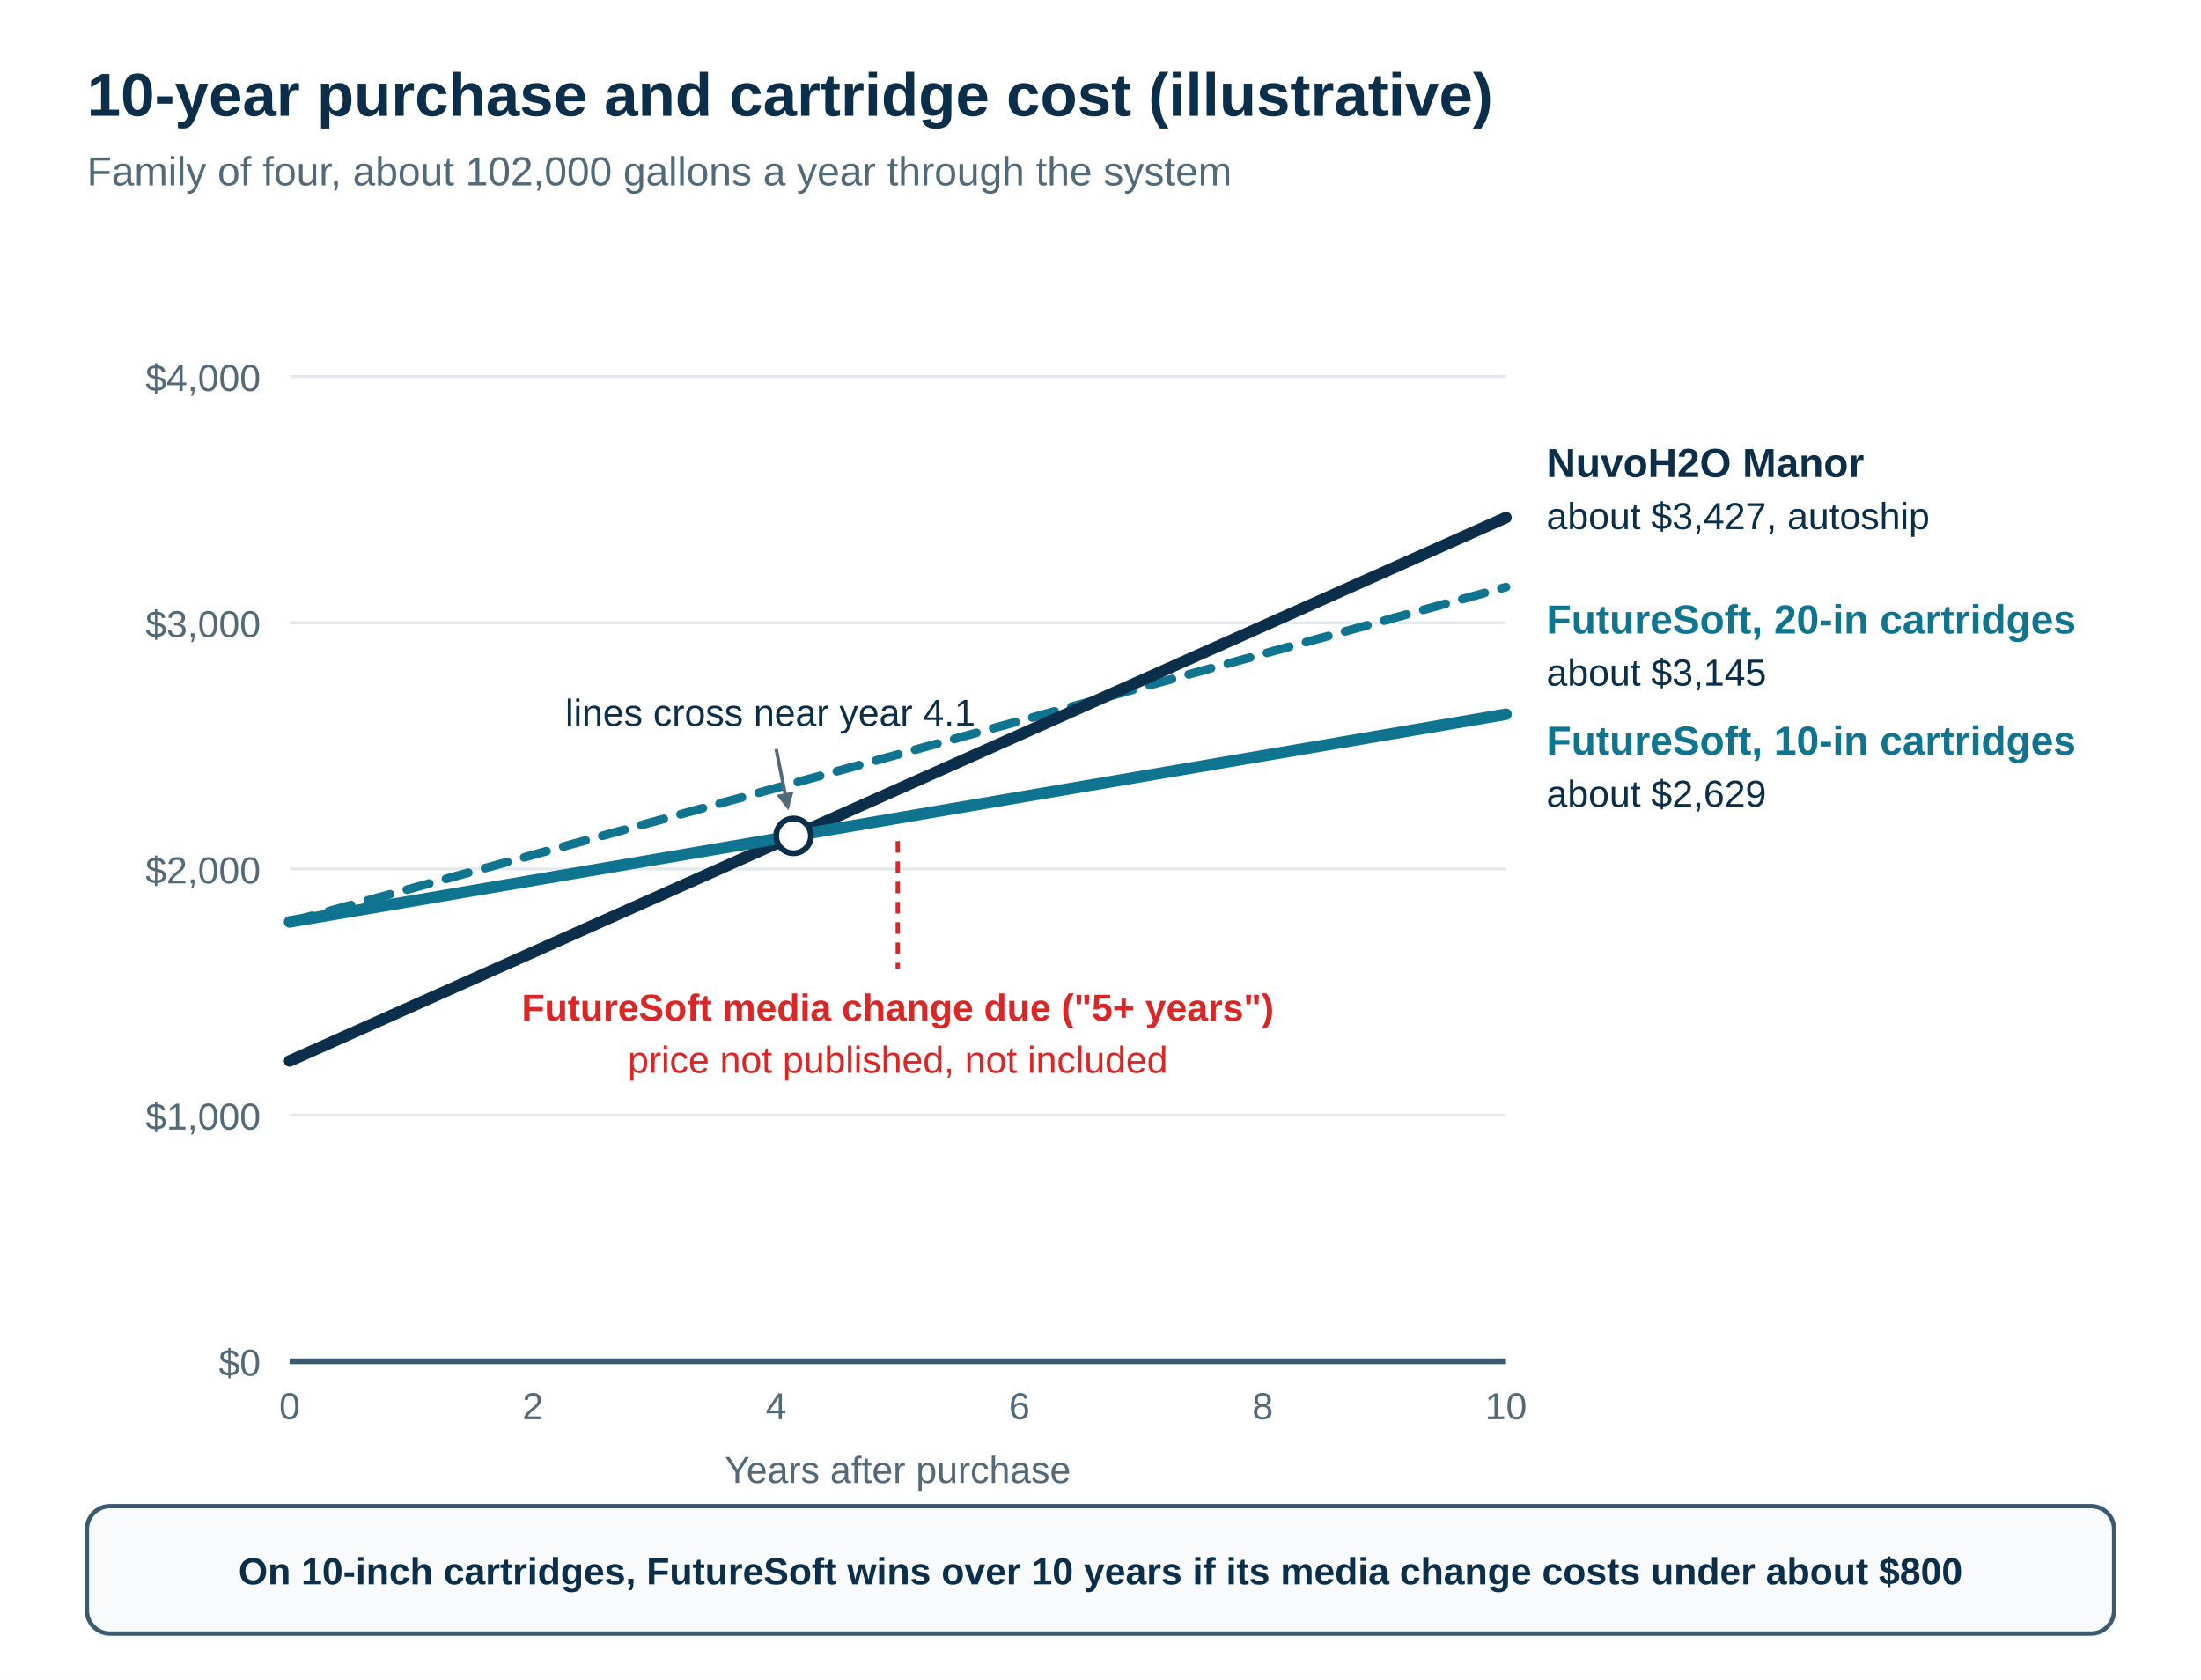
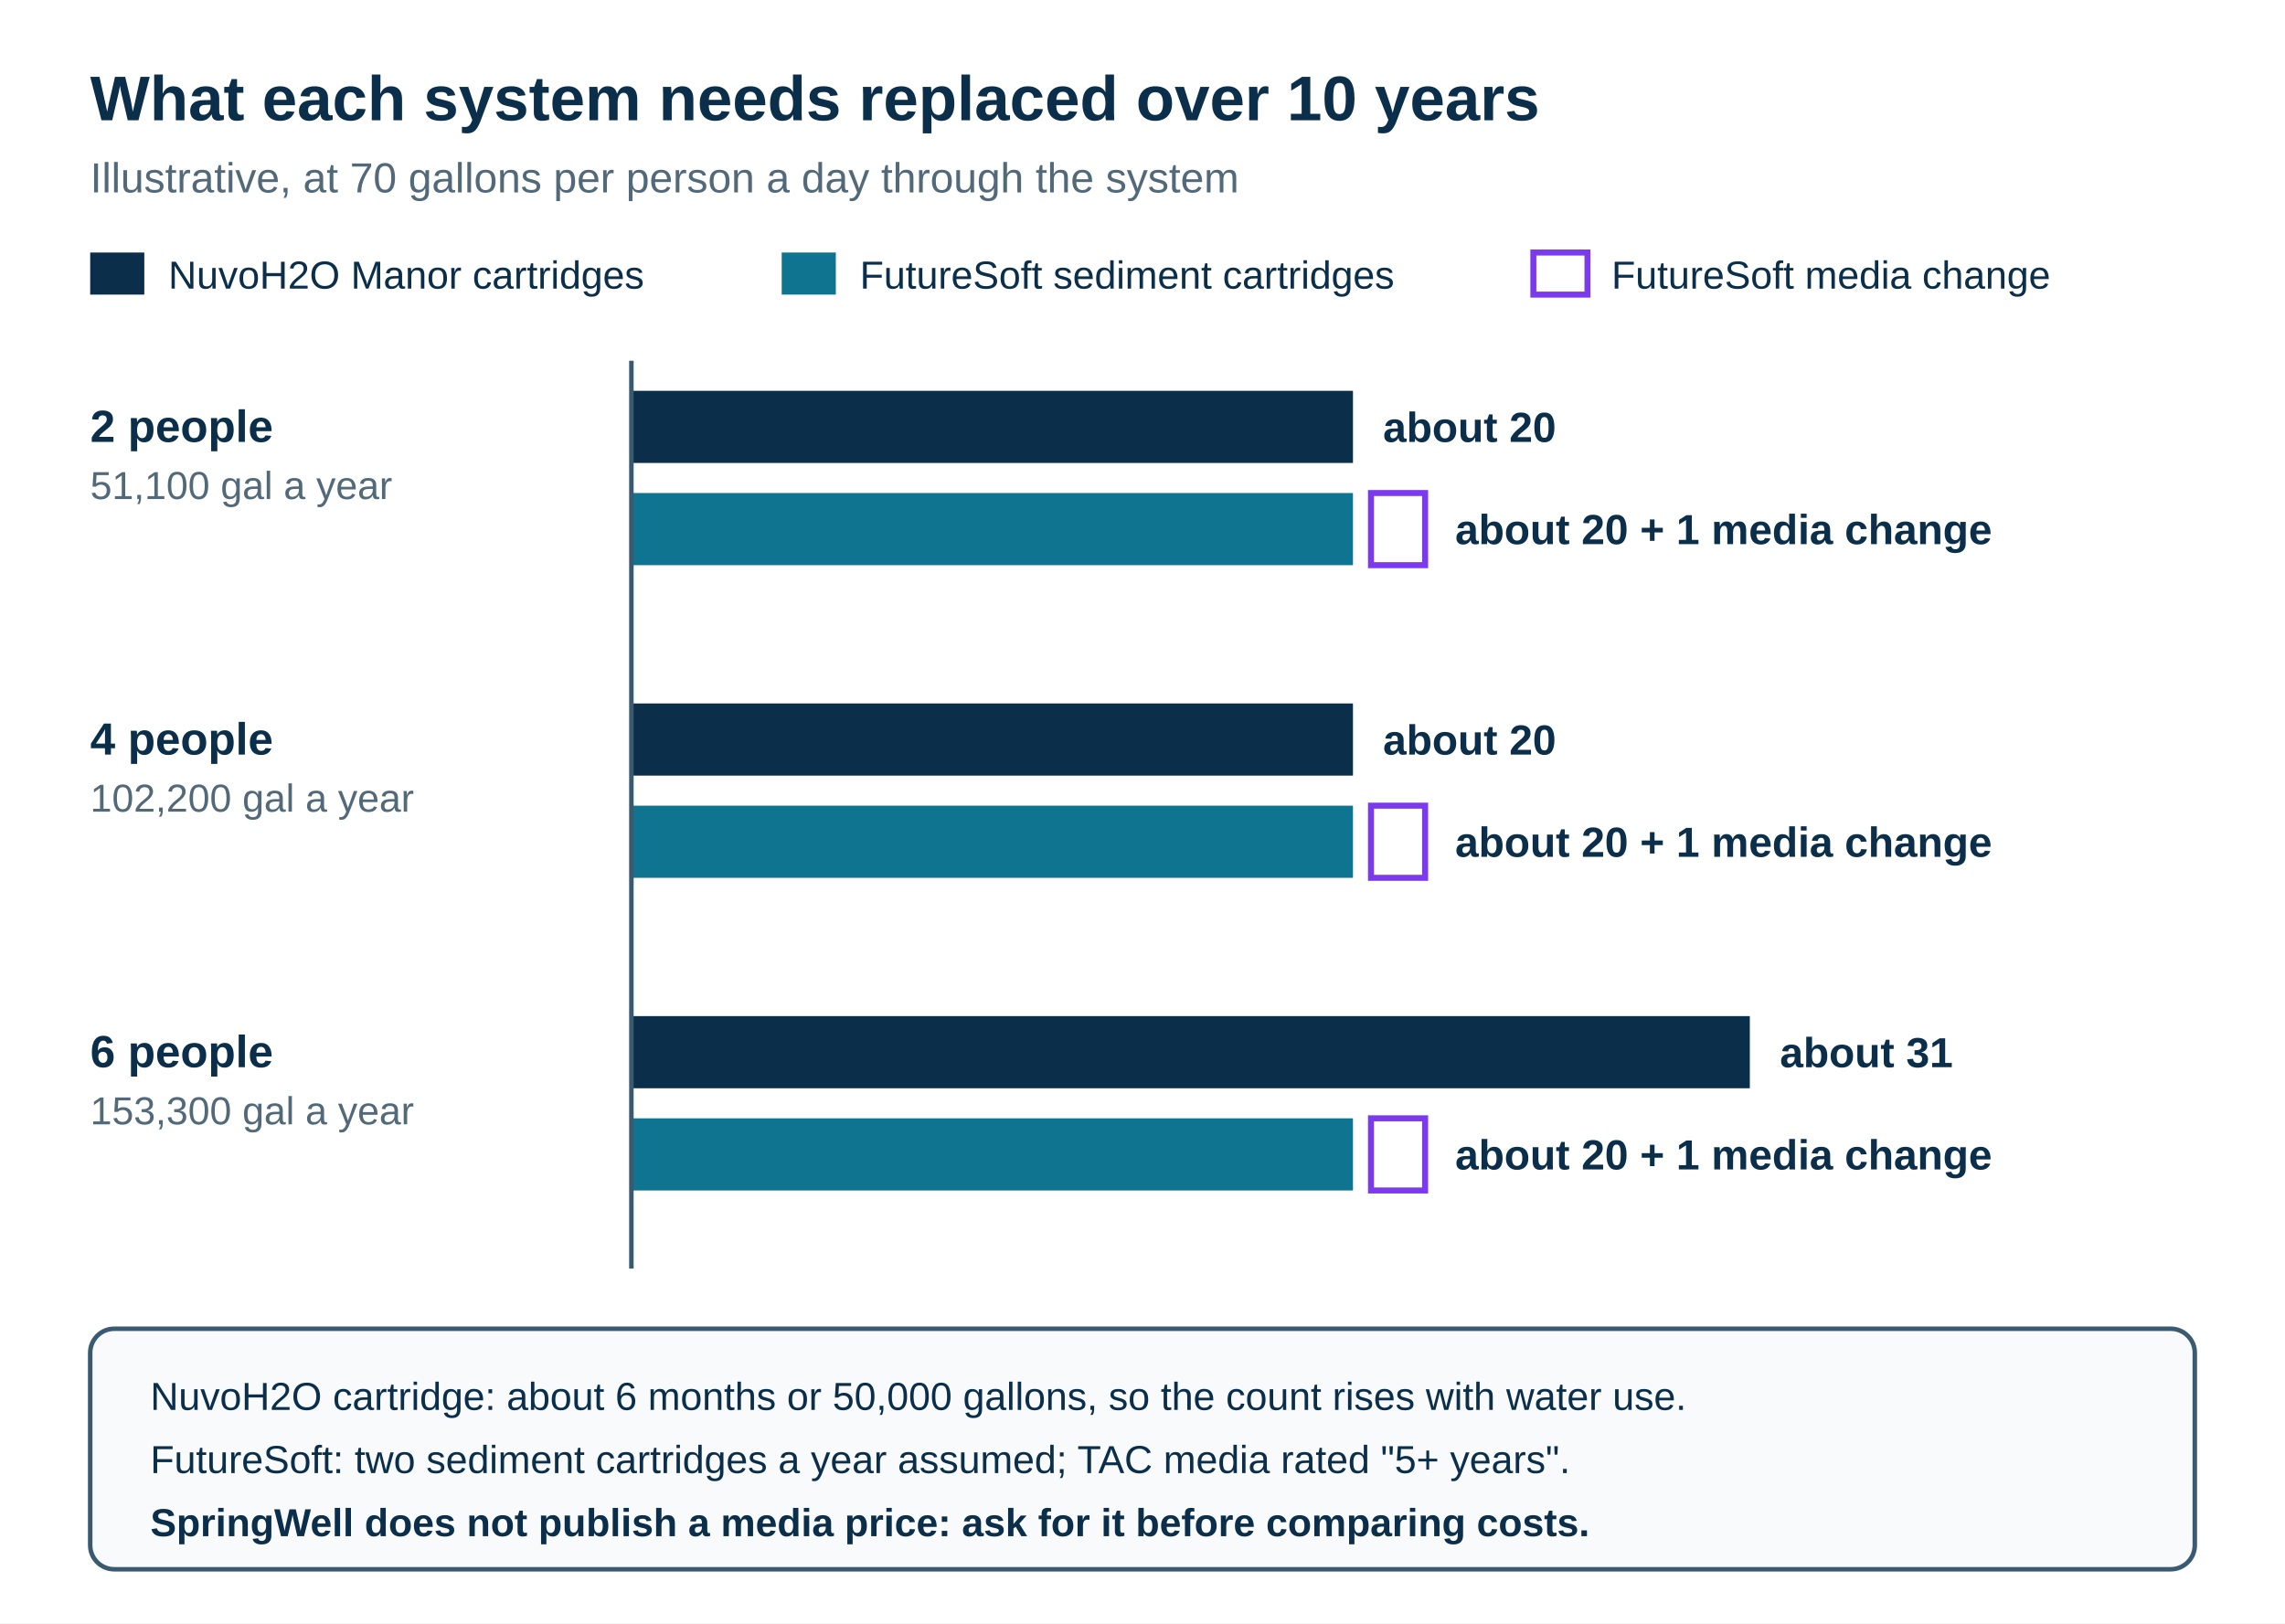
- <svg xmlns="http://www.w3.org/2000/svg" viewBox="0 0 760 580" width="760" height="580" role="img" aria-labelledby="sfc-title sfc-desc">
-   <defs>
-     <marker id="sfc-ah" viewBox="0 0 10 10" refX="8" refY="5" markerWidth="5" markerHeight="5" orient="auto">
-       <path d="M0,0 L10,5 L0,10 z" fill="#52697a" />
-     </marker>
-   </defs>
-   <rect width="760" height="580" fill="#ffffff" />
-   <text x="30" y="40" font-family="Arial, Helvetica, sans-serif" font-size="21" font-weight="bold" fill="#0b2f4a">10-year purchase and cartridge cost (illustrative)</text>
-   <text x="30" y="64" font-family="Arial, Helvetica, sans-serif" font-size="14" fill="#52697a">Family of four, about 102,000 gallons a year through the system</text>
-   <path d="M100,470 L520,470" stroke="#3a5a72" stroke-width="2" fill="none" />
-   <text x="90" y="475" font-family="Arial, Helvetica, sans-serif" font-size="13" text-anchor="end" fill="#52697a">$0</text>
-   <path d="M100,385 L520,385" stroke="#e2e8f0" stroke-width="1" fill="none" />
-   <text x="90" y="390" font-family="Arial, Helvetica, sans-serif" font-size="13" text-anchor="end" fill="#52697a">$1,000</text>
-   <path d="M100,300 L520,300" stroke="#e2e8f0" stroke-width="1" fill="none" />
-   <text x="90" y="305" font-family="Arial, Helvetica, sans-serif" font-size="13" text-anchor="end" fill="#52697a">$2,000</text>
-   <path d="M100,215 L520,215" stroke="#e2e8f0" stroke-width="1" fill="none" />
-   <text x="90" y="220" font-family="Arial, Helvetica, sans-serif" font-size="13" text-anchor="end" fill="#52697a">$3,000</text>
-   <path d="M100,130 L520,130" stroke="#e2e8f0" stroke-width="1" fill="none" />
-   <text x="90" y="135" font-family="Arial, Helvetica, sans-serif" font-size="13" text-anchor="end" fill="#52697a">$4,000</text>
-   <text x="100" y="490" font-family="Arial, Helvetica, sans-serif" font-size="13" text-anchor="middle" fill="#52697a">0</text>
-   <text x="184" y="490" font-family="Arial, Helvetica, sans-serif" font-size="13" text-anchor="middle" fill="#52697a">2</text>
-   <text x="268" y="490" font-family="Arial, Helvetica, sans-serif" font-size="13" text-anchor="middle" fill="#52697a">4</text>
-   <text x="352" y="490" font-family="Arial, Helvetica, sans-serif" font-size="13" text-anchor="middle" fill="#52697a">6</text>
-   <text x="436" y="490" font-family="Arial, Helvetica, sans-serif" font-size="13" text-anchor="middle" fill="#52697a">8</text>
-   <text x="520" y="490" font-family="Arial, Helvetica, sans-serif" font-size="13" text-anchor="middle" fill="#52697a">10</text>
-   <text x="310" y="512" font-family="Arial, Helvetica, sans-serif" font-size="13" text-anchor="middle" fill="#52697a">Years after purchase</text>
-   <path class="ln" d="M100,318.3 L520,202.7" stroke="#0e7490" stroke-width="3" fill="none" stroke-linecap="round" stroke-dasharray="8 6" />
-   <path class="ln" d="M100,366.3 L520,178.7" stroke="#0b2f4a" stroke-width="4" fill="none" stroke-linecap="round" />
-   <path class="ln" d="M100,318.3 L520,246.6" stroke="#0e7490" stroke-width="4" fill="none" stroke-linecap="round" />
-   <text x="534" y="164.679" font-family="Arial, Helvetica, sans-serif" font-size="14" font-weight="bold" fill="#0b2f4a">NuvoH2O Manor</text>
-   <text x="534" y="182.679" font-family="Arial, Helvetica, sans-serif" font-size="13" fill="#0b2f4a">about $3,427, autoship</text>
-   <text x="534" y="218.709" font-family="Arial, Helvetica, sans-serif" font-size="14" font-weight="bold" fill="#0e7490">FutureSoft, 20-in cartridges</text>
-   <text x="534" y="236.709" font-family="Arial, Helvetica, sans-serif" font-size="13" fill="#0b2f4a">about $3,145</text>
-   <text x="534" y="260.552" font-family="Arial, Helvetica, sans-serif" font-size="14" font-weight="bold" fill="#0e7490">FutureSoft, 10-in cartridges</text>
-   <text x="534" y="278.552" font-family="Arial, Helvetica, sans-serif" font-size="13" fill="#0b2f4a">about $2,629</text>
-   <circle cx="274.0" cy="288.6" r="6" fill="#ffffff" stroke="#0b2f4a" stroke-width="2" />
-   <path class="ln" d="M268.0,258.6 L272.0,278.6" stroke="#52697a" stroke-width="1.2" fill="none" marker-end="url(#sfc-ah)" />
-   <text x="266.0" y="250.6" font-family="Arial, Helvetica, sans-serif" font-size="13" text-anchor="middle" fill="#0b2f4a">lines cross near year 4.1</text>
-   <path class="ln" d="M310,290.4 L310,334.4" stroke="#dc2626" stroke-width="1.5" fill="none" stroke-dasharray="4 3" />
-   <text x="310" y="352.4" font-family="Arial, Helvetica, sans-serif" font-size="13" font-weight="bold" text-anchor="middle" fill="#dc2626">FutureSoft media change due ("5+ years")</text>
-   <text x="310" y="370.4" font-family="Arial, Helvetica, sans-serif" font-size="13" text-anchor="middle" fill="#dc2626">price not published, not included</text>
-   <rect class="box" x="30" y="520" width="700" height="44" rx="8" fill="#f8fafc" stroke="#3a5a72" stroke-width="1.5" />
-   <text x="380" y="547" font-family="Arial, Helvetica, sans-serif" font-size="13" font-weight="bold" text-anchor="middle" fill="#0b2f4a">On 10-inch cartridges, FutureSoft wins over 10 years if its media change costs under about $800</text>
+ <svg xmlns="http://www.w3.org/2000/svg" viewBox="0 0 760 540" width="760" height="540" role="img" aria-labelledby="sfc-title sfc-desc">
+   <rect width="760" height="540" fill="#ffffff" />
+   <text x="30" y="40" font-family="Arial, Helvetica, sans-serif" font-size="21" font-weight="bold" fill="#0b2f4a">What each system needs replaced over 10 years</text>
+   <text x="30" y="64" font-family="Arial, Helvetica, sans-serif" font-size="14" fill="#52697a">Illustrative, at 70 gallons per person a day through the system</text>
+   <rect x="30" y="84" width="18" height="14" fill="#0b2f4a" />
+   <text x="56" y="96" font-family="Arial, Helvetica, sans-serif" font-size="13" fill="#0b2f4a">NuvoH2O Manor cartridges</text>
+   <rect x="260" y="84" width="18" height="14" fill="#0e7490" />
+   <text x="286" y="96" font-family="Arial, Helvetica, sans-serif" font-size="13" fill="#0b2f4a">FutureSoft sediment cartridges</text>
+   <rect x="510" y="84" width="18" height="14" fill="#ffffff" stroke="#7c3aed" stroke-width="2" />
+   <text x="536" y="96" font-family="Arial, Helvetica, sans-serif" font-size="13" fill="#0b2f4a">FutureSoft media change</text>
+   <text x="30" y="147" font-family="Arial, Helvetica, sans-serif" font-size="15" font-weight="bold" fill="#0b2f4a">2 people</text>
+   <text x="30" y="166" font-family="Arial, Helvetica, sans-serif" font-size="13" fill="#52697a">51,100 gal a year</text>
+   <rect x="210" y="130" width="240" height="24" fill="#0b2f4a" />
+   <text x="460" y="147" font-family="Arial, Helvetica, sans-serif" font-size="14" font-weight="bold" fill="#0b2f4a">about 20</text>
+   <rect x="210" y="164" width="240" height="24" fill="#0e7490" />
+   <rect x="456" y="164" width="18" height="24" fill="#ffffff" stroke="#7c3aed" stroke-width="2" />
+   <text x="484" y="181" font-family="Arial, Helvetica, sans-serif" font-size="14" font-weight="bold" fill="#0b2f4a">about 20 + 1 media change</text>
+   <text x="30" y="251" font-family="Arial, Helvetica, sans-serif" font-size="15" font-weight="bold" fill="#0b2f4a">4 people</text>
+   <text x="30" y="270" font-family="Arial, Helvetica, sans-serif" font-size="13" fill="#52697a">102,200 gal a year</text>
+   <rect x="210" y="234" width="240" height="24" fill="#0b2f4a" />
+   <text x="460" y="251" font-family="Arial, Helvetica, sans-serif" font-size="14" font-weight="bold" fill="#0b2f4a">about 20</text>
+   <rect x="210" y="268" width="240" height="24" fill="#0e7490" />
+   <rect x="456" y="268" width="18" height="24" fill="#ffffff" stroke="#7c3aed" stroke-width="2" />
+   <text x="484" y="285" font-family="Arial, Helvetica, sans-serif" font-size="14" font-weight="bold" fill="#0b2f4a">about 20 + 1 media change</text>
+   <text x="30" y="355" font-family="Arial, Helvetica, sans-serif" font-size="15" font-weight="bold" fill="#0b2f4a">6 people</text>
+   <text x="30" y="374" font-family="Arial, Helvetica, sans-serif" font-size="13" fill="#52697a">153,300 gal a year</text>
+   <rect x="210" y="338" width="372" height="24" fill="#0b2f4a" />
+   <text x="592" y="355" font-family="Arial, Helvetica, sans-serif" font-size="14" font-weight="bold" fill="#0b2f4a">about 31</text>
+   <rect x="210" y="372" width="240" height="24" fill="#0e7490" />
+   <rect x="456" y="372" width="18" height="24" fill="#ffffff" stroke="#7c3aed" stroke-width="2" />
+   <text x="484" y="389" font-family="Arial, Helvetica, sans-serif" font-size="14" font-weight="bold" fill="#0b2f4a">about 20 + 1 media change</text>
+   <path class="ln" d="M210,120 L210,422" fill="none" stroke="#3a5a72" stroke-width="1.5" />
+   <rect class="box" x="30" y="442" width="700" height="80" rx="8" fill="#f8fafc" stroke="#3a5a72" stroke-width="1.5" />
+   <text x="50" y="469" font-family="Arial, Helvetica, sans-serif" font-size="13" fill="#0b2f4a">NuvoH2O cartridge: about 6 months or 50,000 gallons, so the count rises with water use.</text>
+   <text x="50" y="490" font-family="Arial, Helvetica, sans-serif" font-size="13" fill="#0b2f4a">FutureSoft: two sediment cartridges a year assumed; TAC media rated "5+ years".</text>
+   <text x="50" y="511" font-family="Arial, Helvetica, sans-serif" font-size="13" font-weight="bold" fill="#0b2f4a">SpringWell does not publish a media price: ask for it before comparing costs.</text>
</svg>
